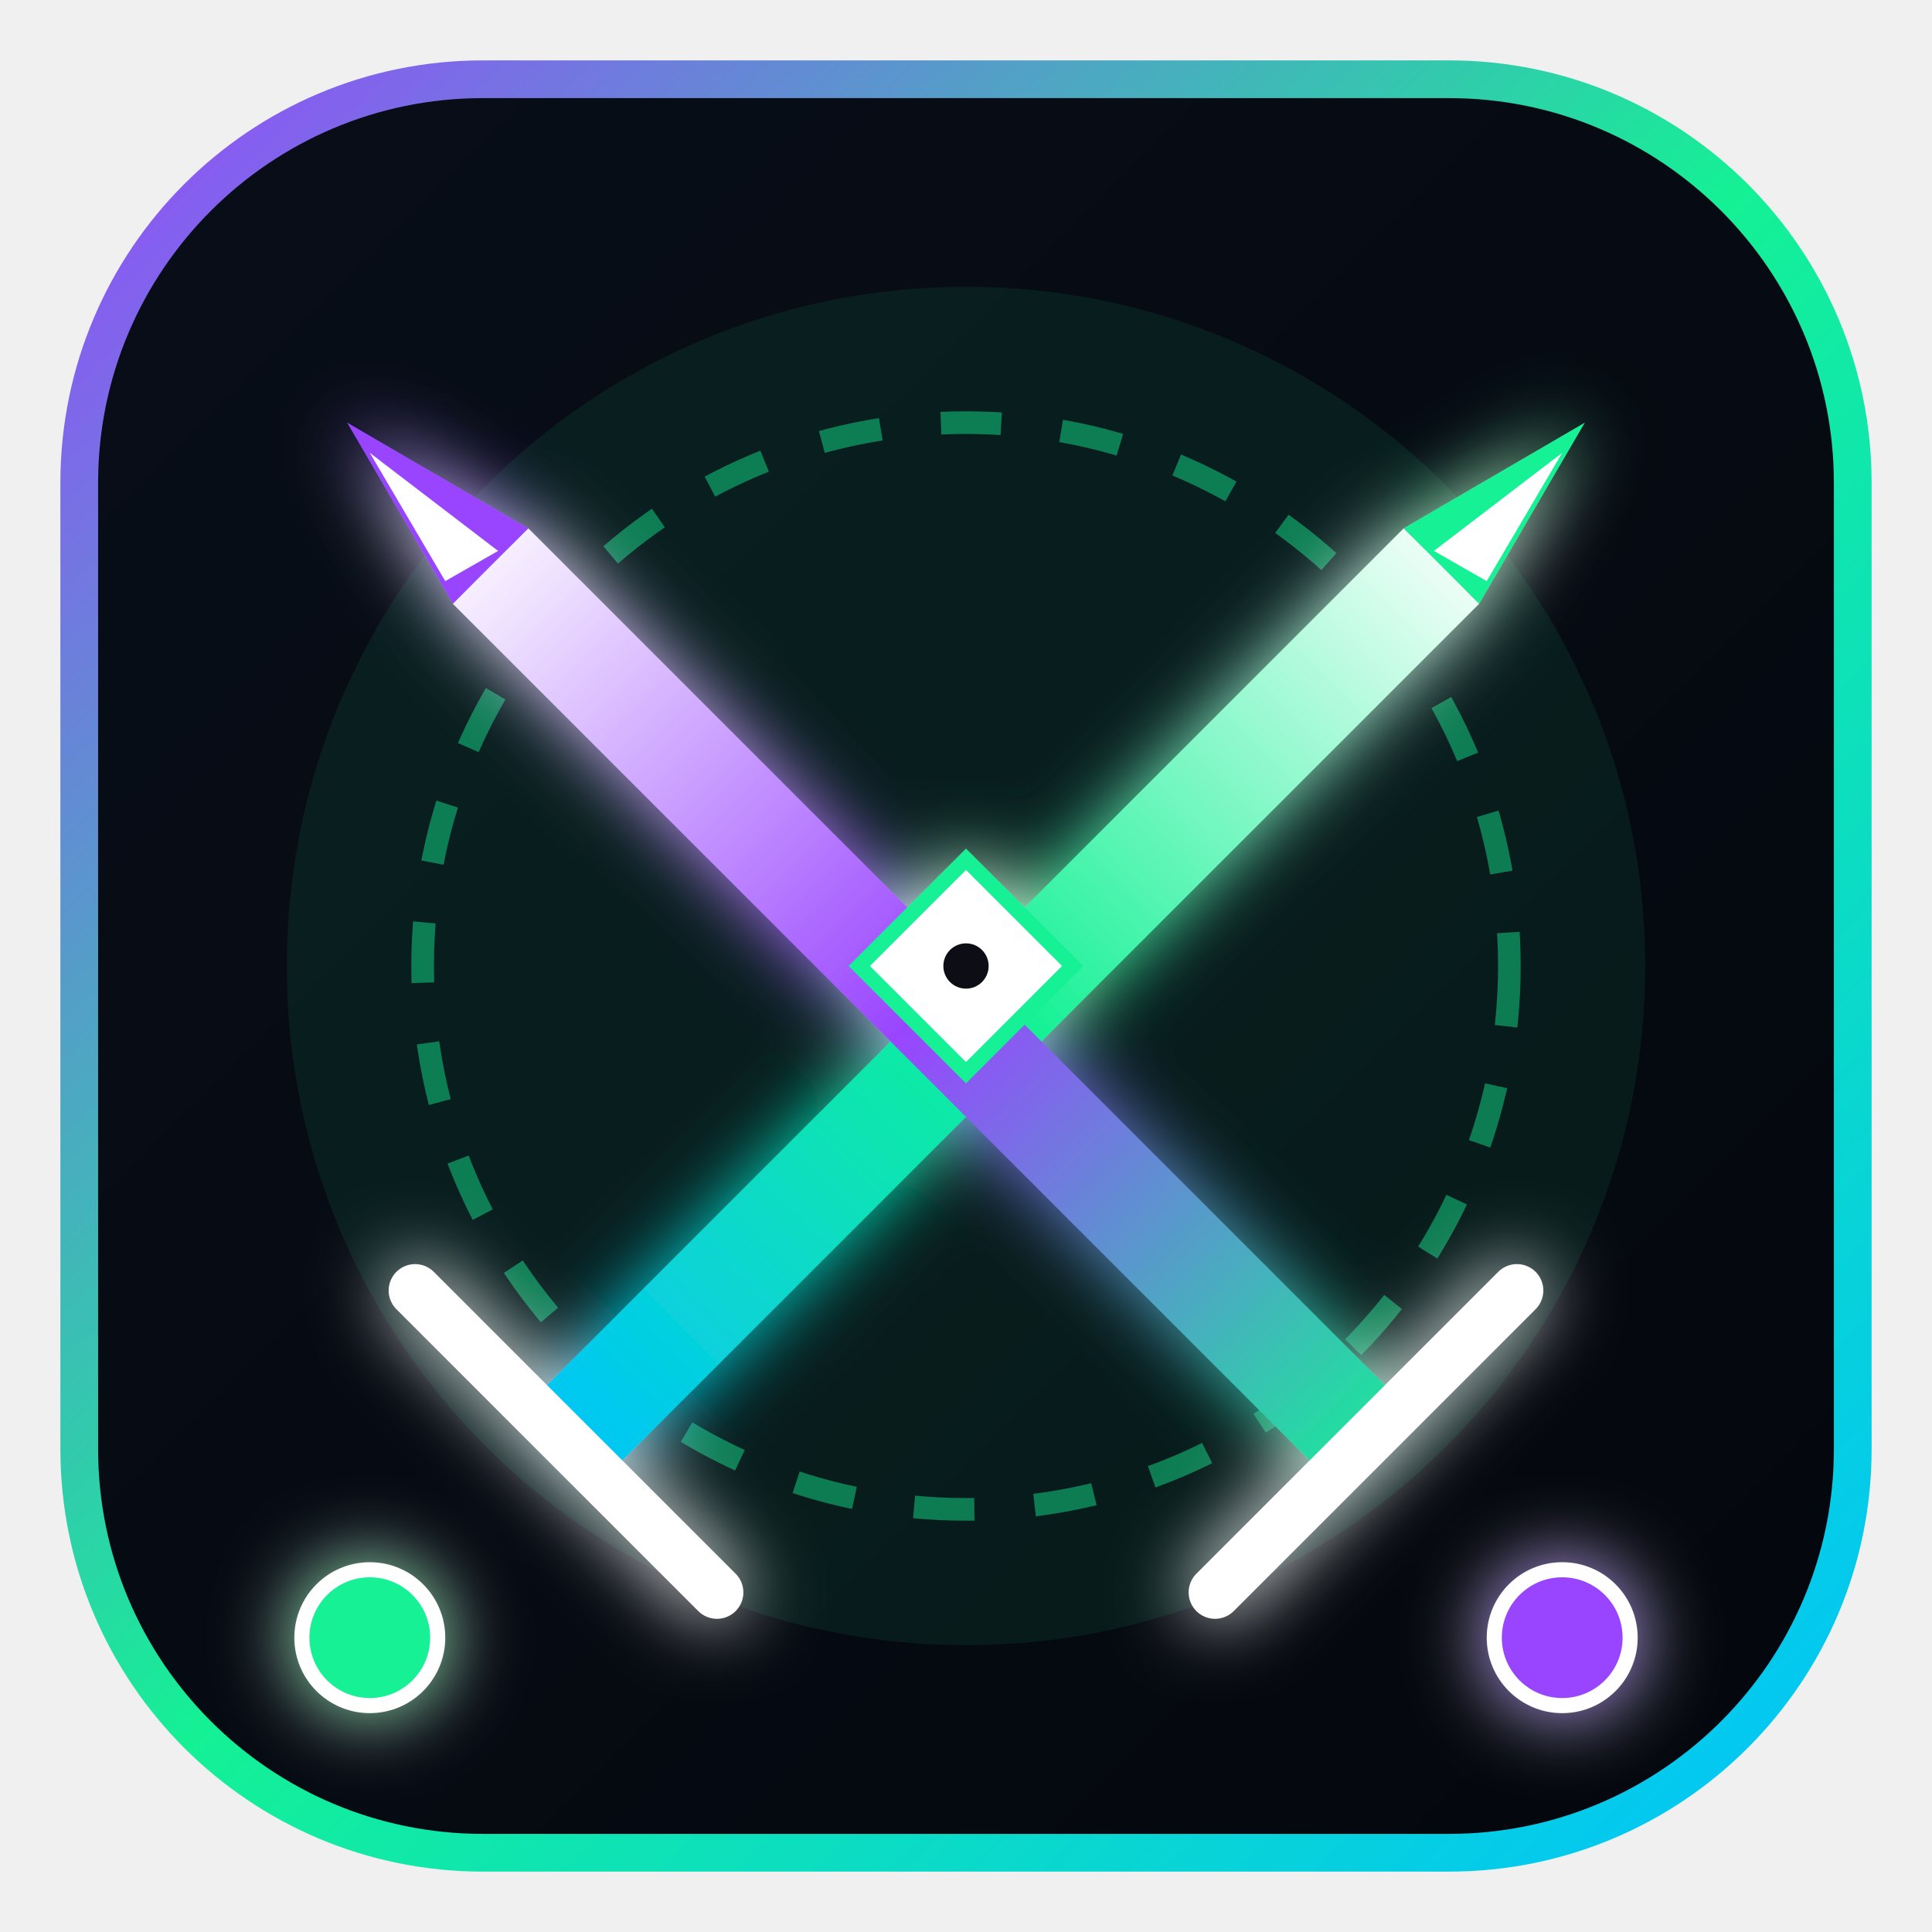
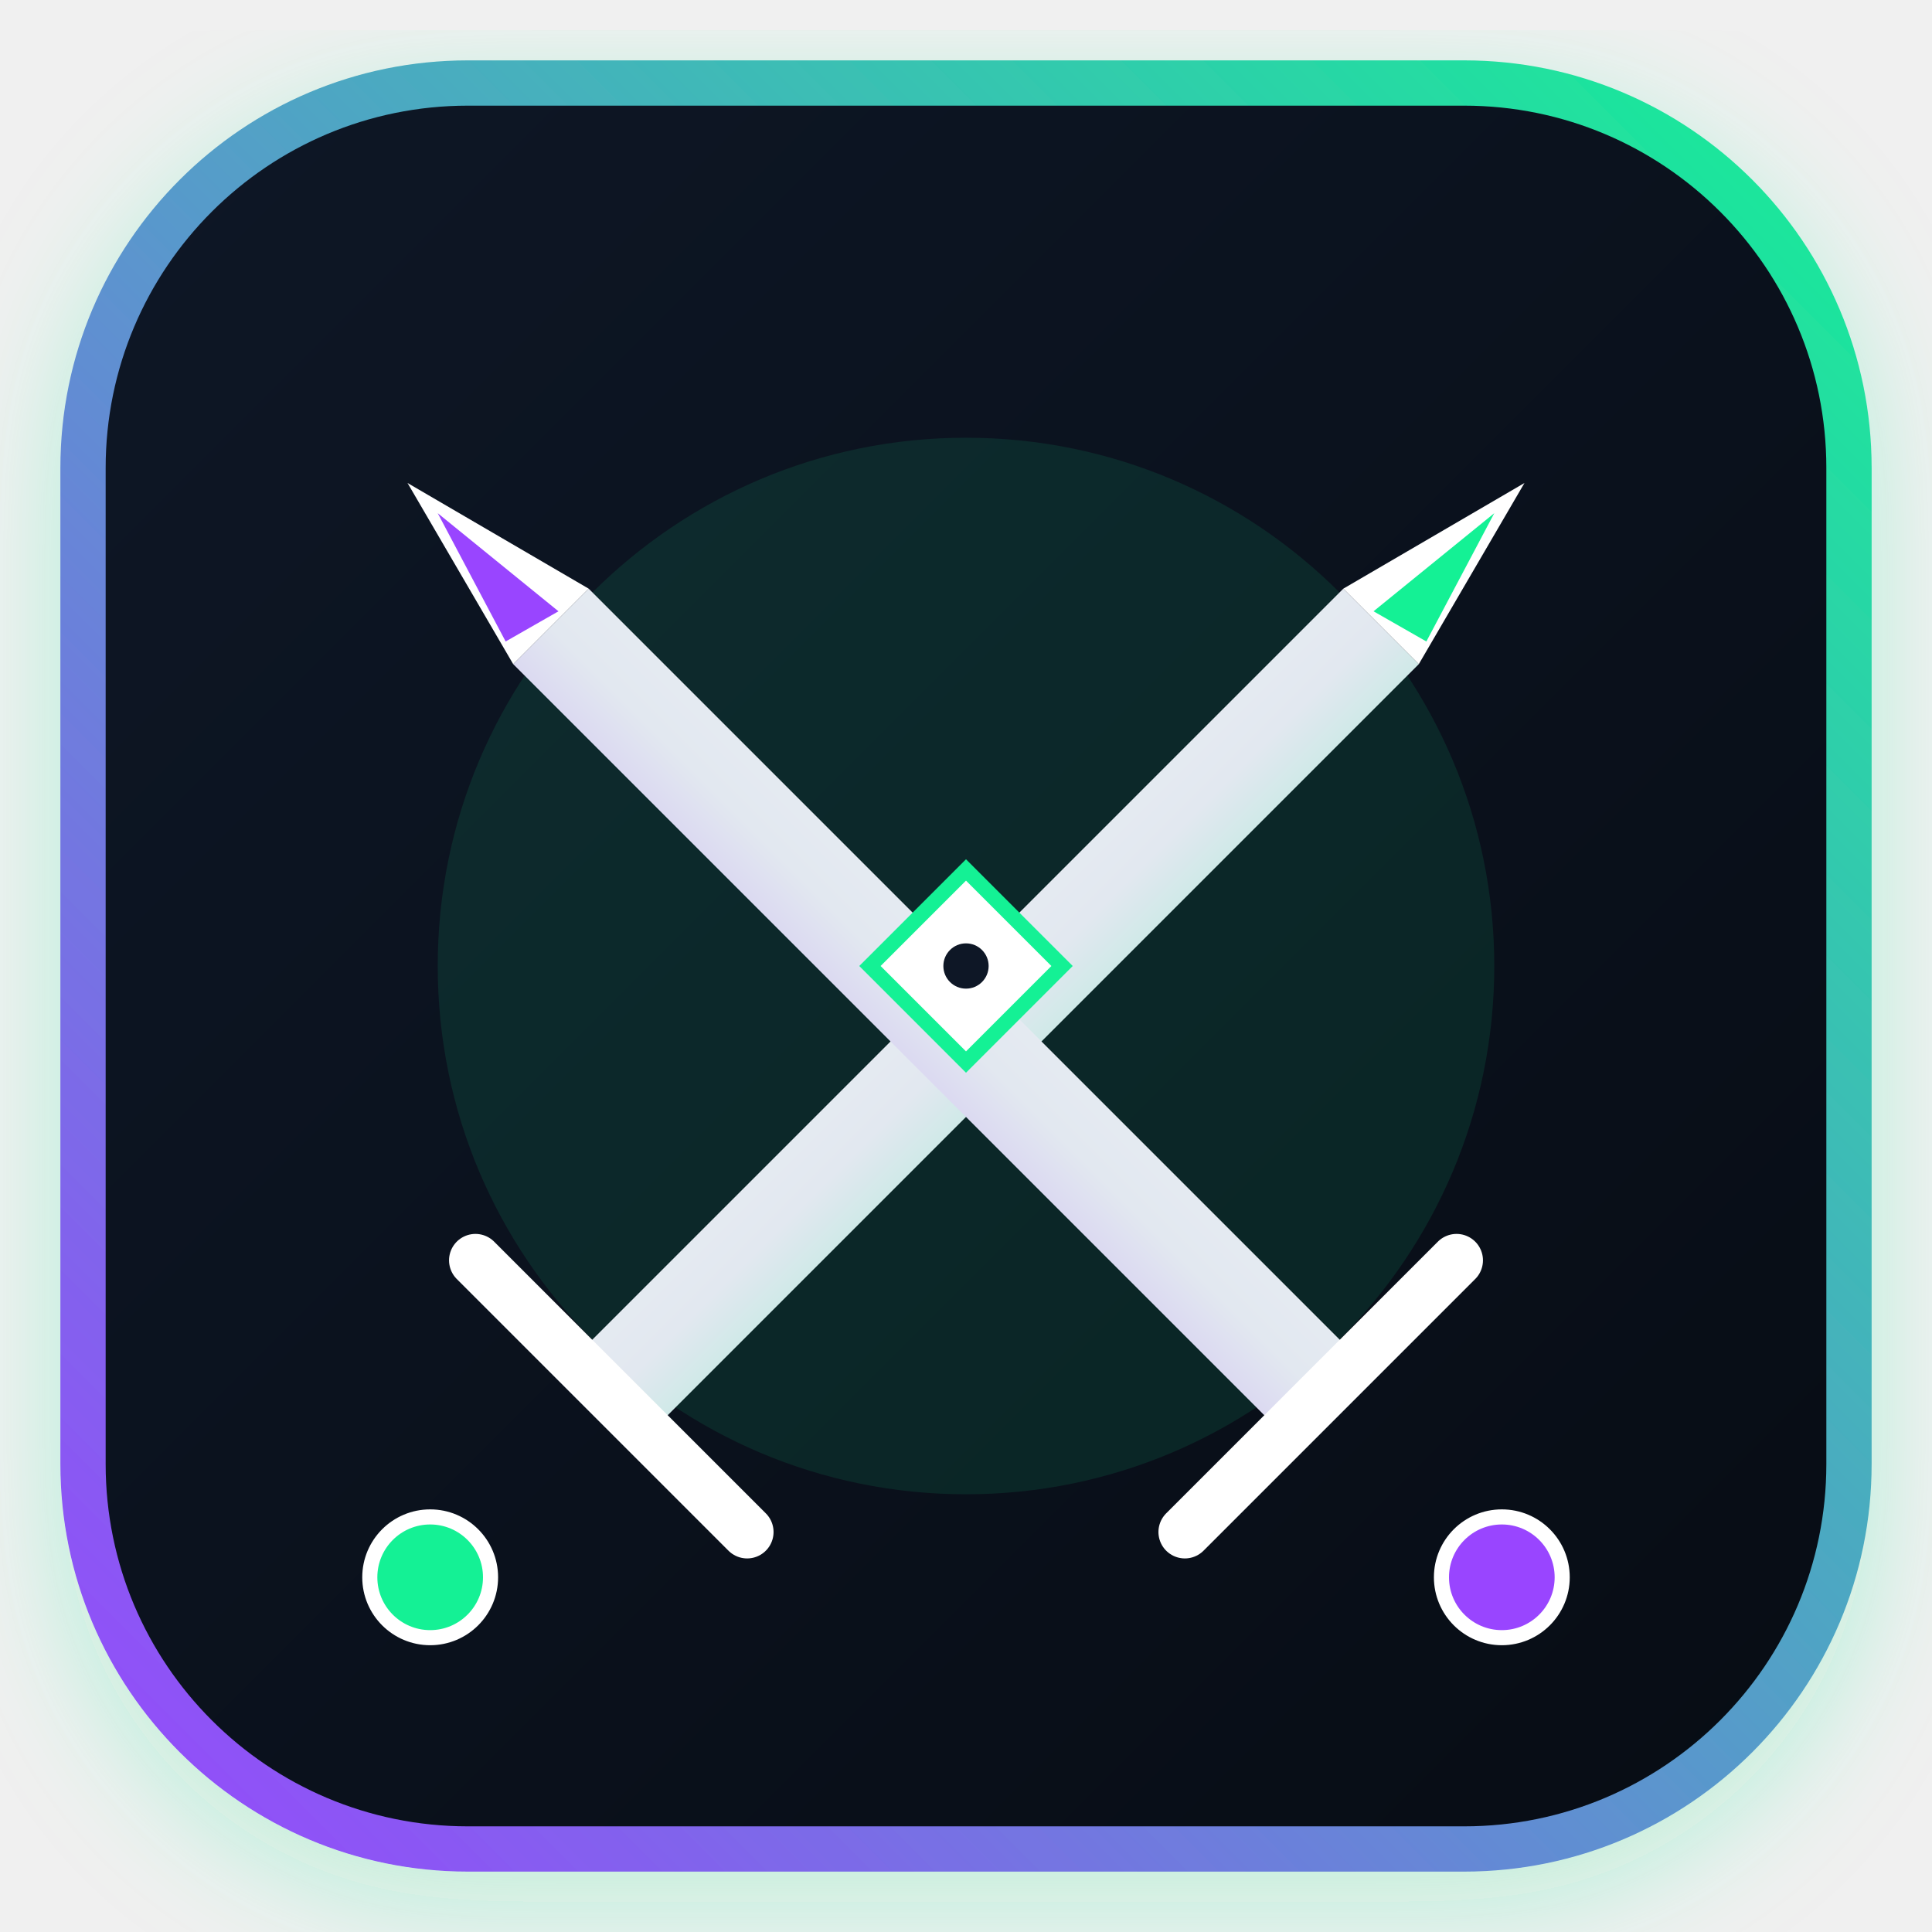
<svg xmlns="http://www.w3.org/2000/svg" viewBox="0 0 512 512" width="512" height="512">
  <defs>
-     <linearGradient id="solBorder" x1="0%" y1="0%" x2="100%" y2="100%">
+     <linearGradient id="solDappBorder" x1="0%" y1="100%" x2="100%" y2="0%">
      <stop offset="0%" stop-color="#9945FF" />
-       <stop offset="50%" stop-color="#14F195" />
-       <stop offset="100%" stop-color="#00C2FF" />
+       <stop offset="100%" stop-color="#14F195" />
    </linearGradient>
-     <linearGradient id="solBg" x1="0%" y1="0%" x2="100%" y2="100%">
-       <stop offset="0%" stop-color="#080e18" />
-       <stop offset="100%" stop-color="#04070d" />
+     <linearGradient id="solDappBg" x1="0%" y1="0%" x2="100%" y2="100%">
+       <stop offset="0%" stop-color="#0e1726" />
+       <stop offset="100%" stop-color="#070c14" />
    </linearGradient>
-     <linearGradient id="solGrad1" x1="0%" y1="100%" x2="100%" y2="0%">
-       <stop offset="0%" stop-color="#00C2FF" />
-       <stop offset="50%" stop-color="#14F195" />
+     <linearGradient id="bladeLeftGrad" x1="0%" y1="100%" x2="100%" y2="0%">
+       <stop offset="0%" stop-color="#9945FF" />
+       <stop offset="50%" stop-color="#e2e8f0" />
      <stop offset="100%" stop-color="#ffffff" />
    </linearGradient>
-     <linearGradient id="solGrad2" x1="100%" y1="100%" x2="0%" y2="0%">
+     <linearGradient id="bladeRightGrad" x1="100%" y1="100%" x2="0%" y2="0%">
      <stop offset="0%" stop-color="#14F195" />
-       <stop offset="50%" stop-color="#9945FF" />
+       <stop offset="50%" stop-color="#e2e8f0" />
      <stop offset="100%" stop-color="#ffffff" />
    </linearGradient>
-     <filter id="neonGlow" x="-20%" y="-20%" width="140%" height="140%">
-       <feGaussianBlur stdDeviation="10" result="blur" />
-       <feComposite in="SourceGraphic" in2="blur" operator="over" />
+     <filter id="dappShadow" x="-10%" y="-10%" width="120%" height="120%">
+       <feDropShadow dx="0" dy="8" stdDeviation="16" flood-color="#14F195" flood-opacity="0.25" />
    </filter>
  </defs>
-   <rect x="16" y="16" width="480" height="480" rx="112" fill="url(#solBorder)" />
-   <rect x="26" y="26" width="460" height="460" rx="102" fill="url(#solBg)" />
-   <circle cx="256" cy="256" r="180" fill="#14F195" opacity="0.08" />
-   <circle cx="256" cy="256" r="144" fill="none" stroke="#14F195" stroke-width="6" stroke-dasharray="16 16" opacity="0.45" />
-   <g filter="url(#neonGlow)">
-     <path d="M140 372 L372 140 L392 160 L160 392 Z" fill="url(#solGrad1)" />
-     <polygon points="372,140 420,112 392,160" fill="#14F195" />
-     <polygon points="380,146 414,120 394,154" fill="#ffffff" />
-     <path d="M372 372 L140 140 L120 160 L352 392 Z" fill="url(#solGrad2)" />
-     <polygon points="140,140 92,112 120,160" fill="#9945FF" />
-     <polygon points="132,146 98,120 118,154" fill="#ffffff" />
-     <line x1="110" y1="342" x2="190" y2="422" stroke="#ffffff" stroke-width="14" stroke-linecap="round" />
-     <circle cx="98" cy="434" r="18" fill="#14F195" stroke="#ffffff" stroke-width="4" />
-     <line x1="402" y1="342" x2="322" y2="422" stroke="#ffffff" stroke-width="14" stroke-linecap="round" />
-     <circle cx="414" cy="434" r="18" fill="#9945FF" stroke="#ffffff" stroke-width="4" />
-     <rect x="236" y="236" width="40" height="40" transform="rotate(45 256 256)" fill="#ffffff" stroke="#14F195" stroke-width="4" />
-     <circle cx="256" cy="256" r="6" fill="#080e18" />
+   <rect x="16" y="16" width="480" height="480" rx="108" fill="url(#solDappBorder)" filter="url(#dappShadow)" />
+   <rect x="28" y="28" width="456" height="456" rx="96" fill="url(#solDappBg)" />
+   <g transform="translate(0, 0)">
+     <circle cx="256" cy="256" r="140" fill="#14F195" opacity="0.1" />
+     <path d="M152 360 L356 156 L376 176 L172 380 Z" fill="url(#bladeRightGrad)" />
+     <polygon points="356,156 404,128 376,176" fill="#ffffff" />
+     <polygon points="364,162 396,136 378,170" fill="#14F195" />
+     <path d="M360 360 L156 156 L136 176 L340 380 Z" fill="url(#bladeLeftGrad)" />
+     <polygon points="156,156 108,128 136,176" fill="#ffffff" />
+     <polygon points="148,162 116,136 134,170" fill="#9945FF" />
+     <line x1="126" y1="334" x2="198" y2="406" stroke="#ffffff" stroke-width="14" stroke-linecap="round" />
+     <circle cx="114" cy="418" r="16" fill="#14F195" stroke="#ffffff" stroke-width="4" />
+     <line x1="386" y1="334" x2="314" y2="406" stroke="#ffffff" stroke-width="14" stroke-linecap="round" />
+     <circle cx="398" cy="418" r="16" fill="#9945FF" stroke="#ffffff" stroke-width="4" />
+     <rect x="238" y="238" width="36" height="36" transform="rotate(45 256 256)" fill="#ffffff" stroke="#14F195" stroke-width="4" />
+     <circle cx="256" cy="256" r="6" fill="#0e1726" />
  </g>
</svg>
